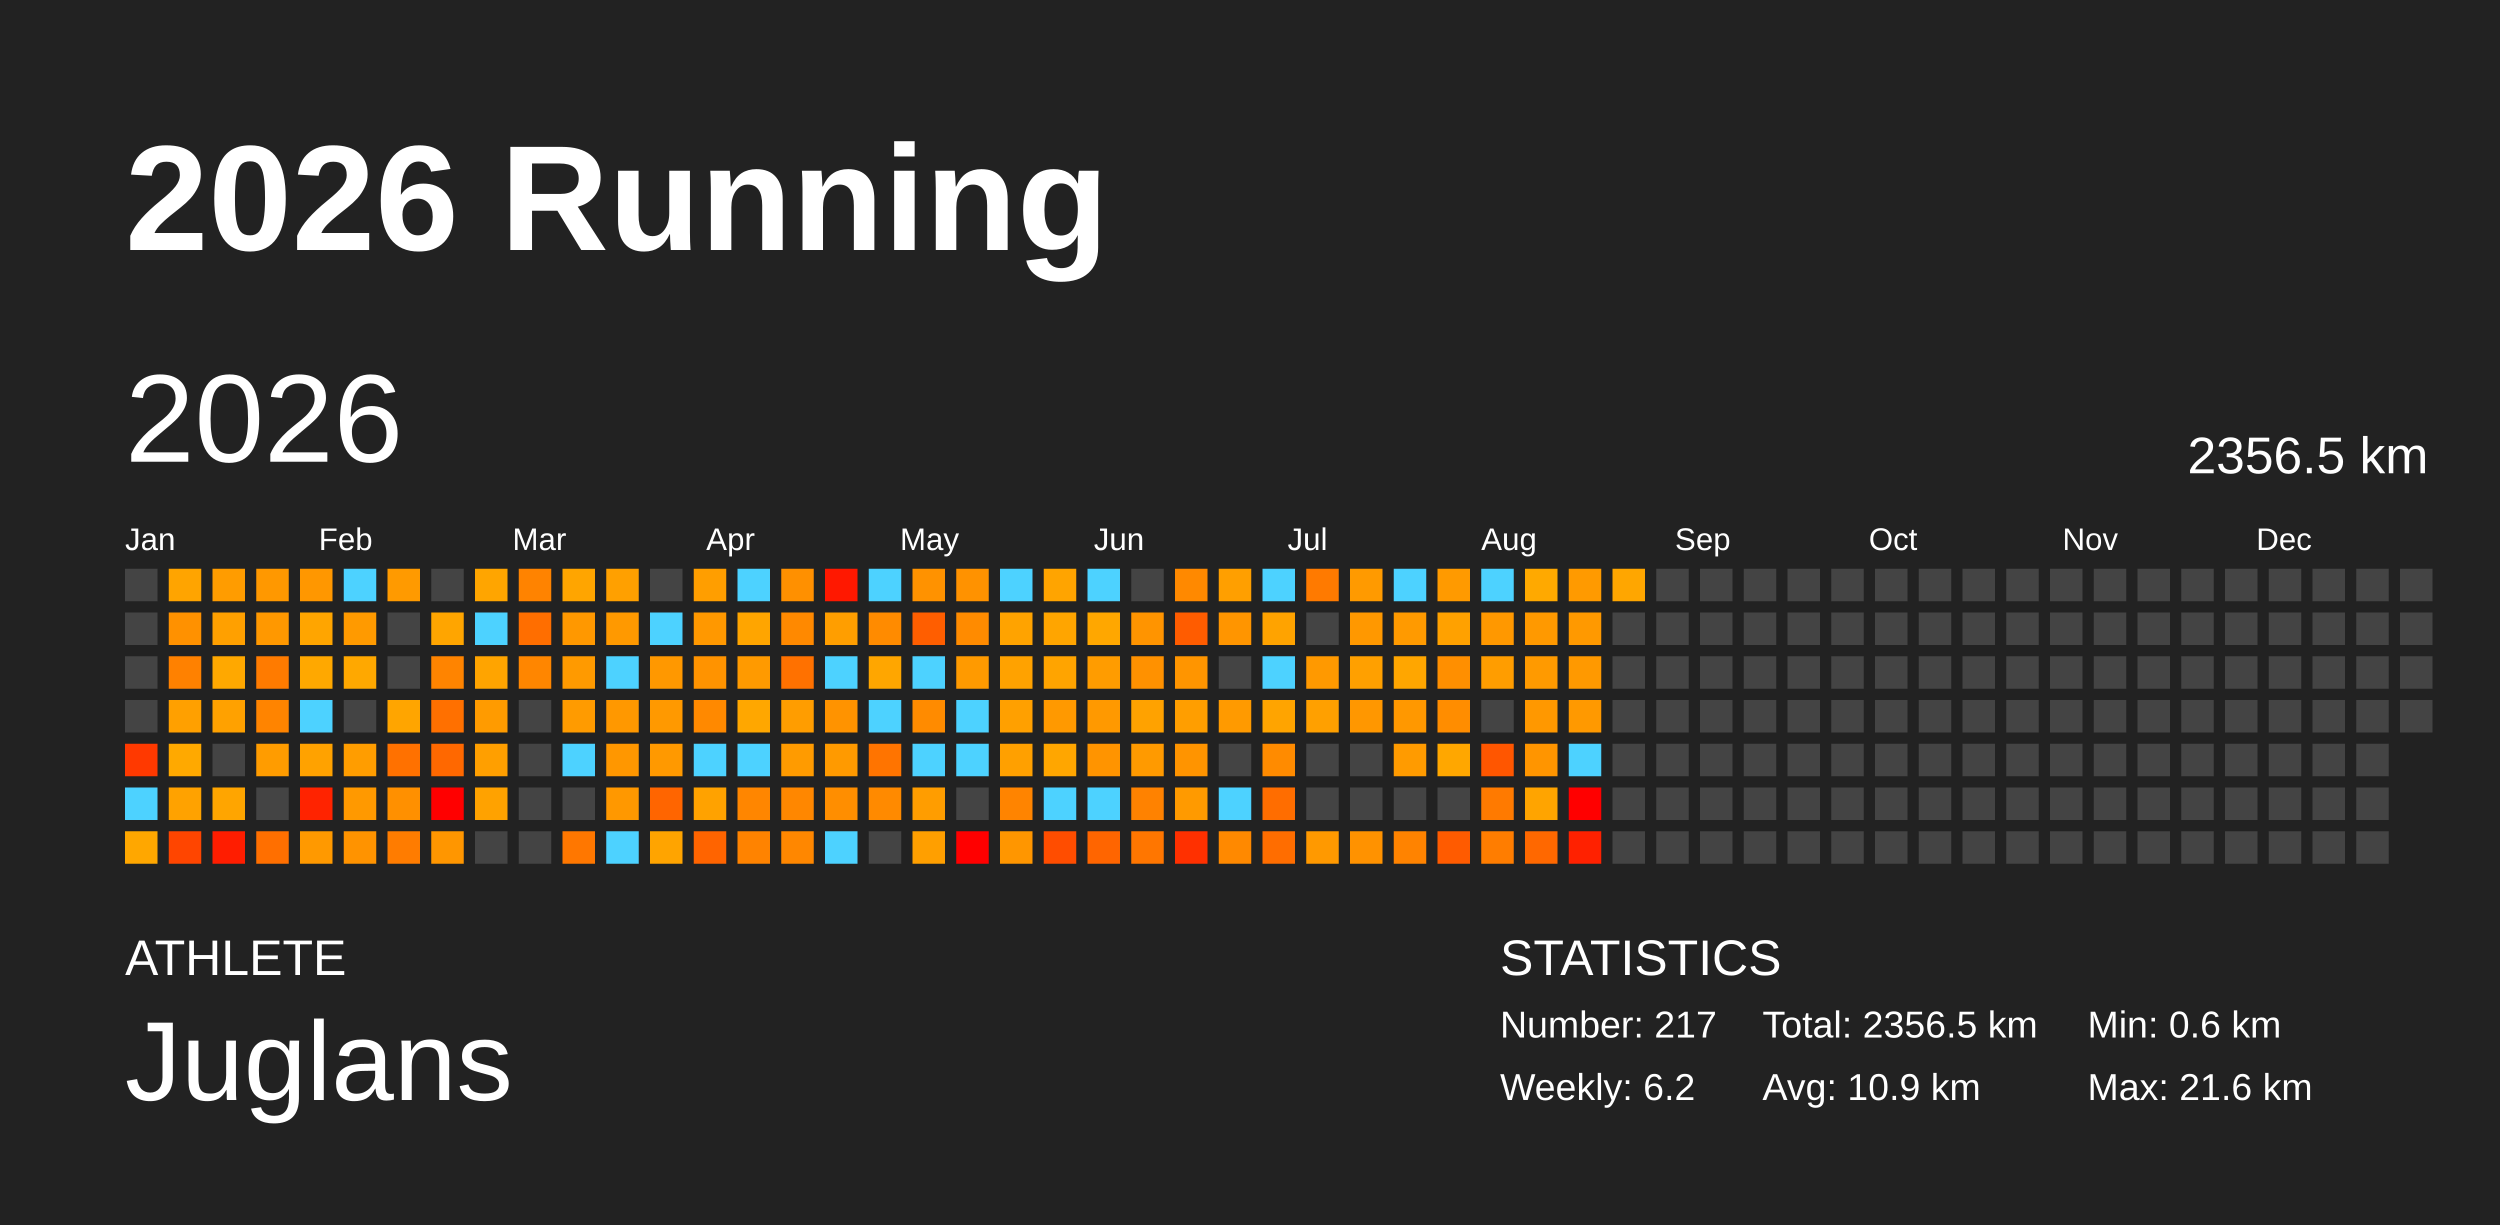
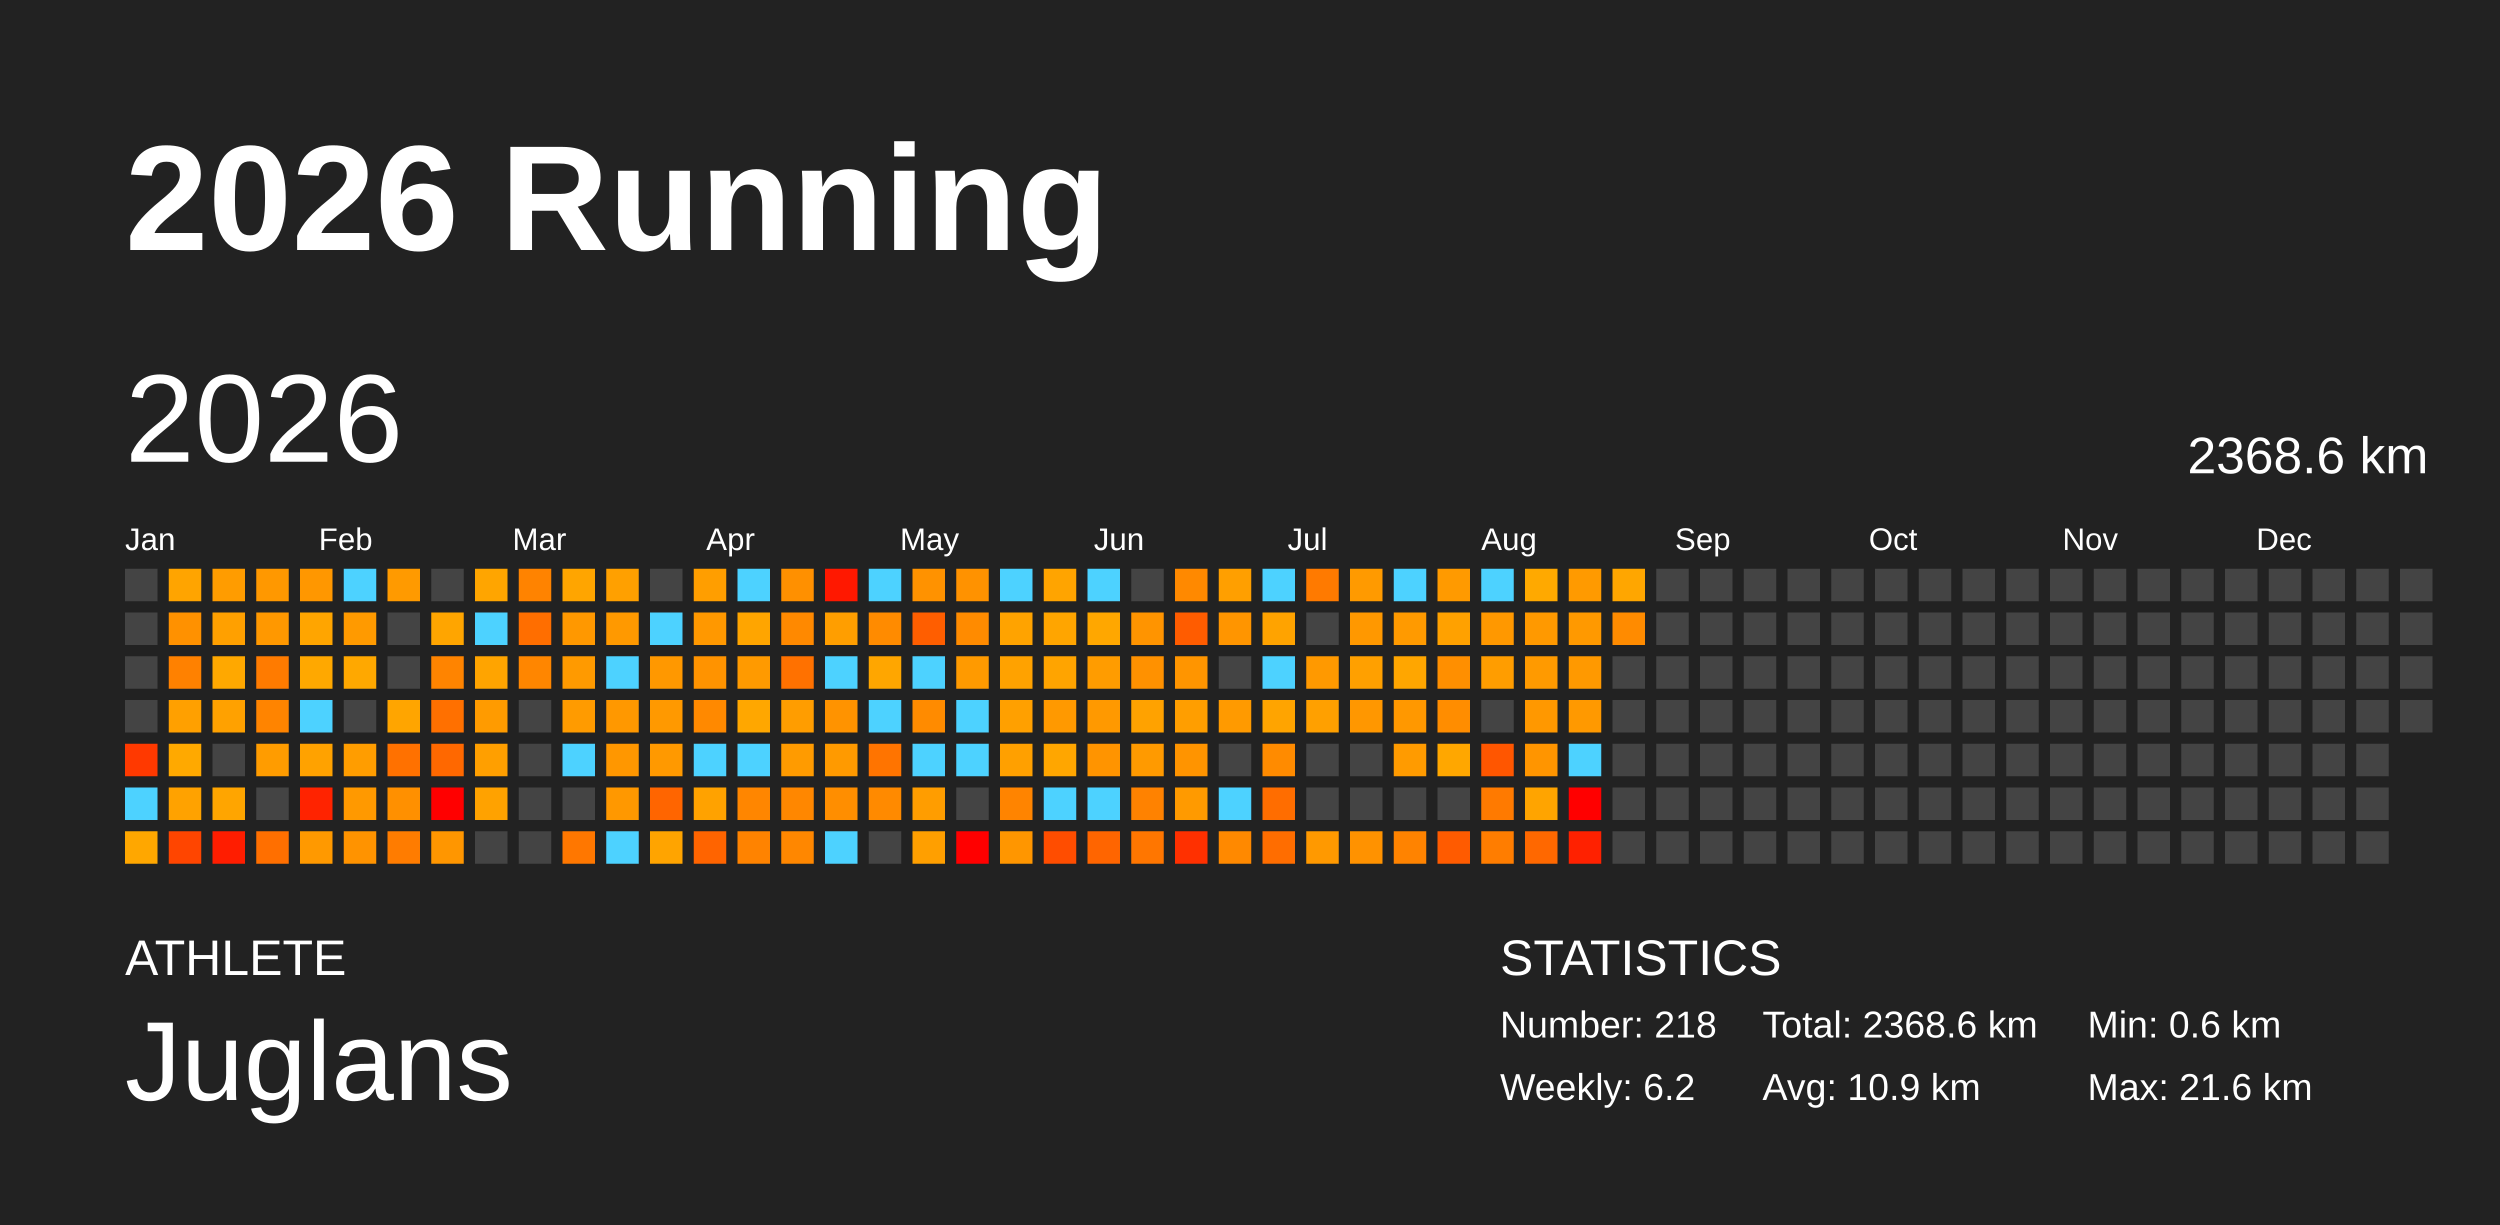
<svg xmlns="http://www.w3.org/2000/svg" baseProfile="full" height="98mm" version="1.1" viewBox="0,0,200,98" width="200mm">
  <defs />
  <rect fill="#222222" height="98" width="200" x="0" y="0" />
  <text fill="#FFFFFF" style="font-size:12px; font-family:Arial; font-weight:bold;" x="10" y="20">2026 Running</text>
  <text fill="#FFFFFF" style="font-size:4px; font-family:Arial" x="10" y="78">ATHLETE</text>
  <text fill="#FFFFFF" style="font-size:9px; font-family:Arial" x="10" y="88">Juglans</text>
  <text fill="#FFFFFF" style="font-size:4px; font-family:Arial" x="120" y="78">STATISTICS</text>
-   <text fill="#FFFFFF" style="font-size:3px; font-family:Arial" x="120" y="83">Number: 217</text>
+   <text fill="#FFFFFF" style="font-size:3px; font-family:Arial" x="120" y="83">Number: 218</text>
  <text fill="#FFFFFF" style="font-size:3px; font-family:Arial" x="120" y="88">Weekly: 6.2</text>
-   <text fill="#FFFFFF" style="font-size:3px; font-family:Arial" x="141" y="83">Total: 2356.5 km</text>
+   <text fill="#FFFFFF" style="font-size:3px; font-family:Arial" x="141" y="83">Total: 2368.6 km</text>
  <text fill="#FFFFFF" style="font-size:3px; font-family:Arial" x="141" y="88">Avg: 10.9 km</text>
  <text fill="#FFFFFF" style="font-size:3px; font-family:Arial" x="167" y="83">Min: 0.6 km</text>
  <text fill="#FFFFFF" style="font-size:3px; font-family:Arial" x="167" y="88">Max: 21.6 km</text>
  <text dominant-baseline="hanging" fill="#FFFFFF" style="font-size:10.0px; font-family:Arial;" x="10" y="30">2026</text>
-   <text dominant-baseline="hanging" fill="#FFFFFF" style="font-size:4.125px; font-family:Arial;" x="175" y="35">2356.5 km</text>
+   <text dominant-baseline="hanging" fill="#FFFFFF" style="font-size:4.125px; font-family:Arial;" x="175" y="35">2368.6 km</text>
  <text fill="#FFFFFF" style="font-size:2.5px; font-family:Arial" x="10.0" y="44">Jan</text>
  <text fill="#FFFFFF" style="font-size:2.5px; font-family:Arial" x="25.5" y="44">Feb</text>
  <text fill="#FFFFFF" style="font-size:2.5px; font-family:Arial" x="41.0" y="44">Mar</text>
  <text fill="#FFFFFF" style="font-size:2.5px; font-family:Arial" x="56.5" y="44">Apr</text>
  <text fill="#FFFFFF" style="font-size:2.5px; font-family:Arial" x="72.0" y="44">May</text>
  <text fill="#FFFFFF" style="font-size:2.5px; font-family:Arial" x="87.5" y="44">Jun</text>
  <text fill="#FFFFFF" style="font-size:2.5px; font-family:Arial" x="103.0" y="44">Jul</text>
  <text fill="#FFFFFF" style="font-size:2.5px; font-family:Arial" x="118.5" y="44">Aug</text>
  <text fill="#FFFFFF" style="font-size:2.5px; font-family:Arial" x="134.0" y="44">Sep</text>
  <text fill="#FFFFFF" style="font-size:2.5px; font-family:Arial" x="149.5" y="44">Oct</text>
  <text fill="#FFFFFF" style="font-size:2.5px; font-family:Arial" x="165.0" y="44">Nov</text>
  <text fill="#FFFFFF" style="font-size:2.5px; font-family:Arial" x="180.5" y="44">Dec</text>
  <rect fill="#444444" height="2.6" width="2.6" x="10.0" y="45.5" />
  <rect fill="#444444" height="2.6" width="2.6" x="10.0" y="49.0" />
  <rect fill="#444444" height="2.6" width="2.6" x="10.0" y="52.5" />
  <rect fill="#444444" height="2.6" width="2.6" x="10.0" y="56.0" />
  <rect fill="#ff3900" height="2.6" width="2.6" x="10.0" y="59.5" />
  <rect fill="#4dd2ff" height="2.6" width="2.6" x="10.0" y="63.0" />
  <rect fill="#ffa700" height="2.6" width="2.6" x="10.0" y="66.5" />
  <rect fill="#ffa400" height="2.6" width="2.6" x="13.5" y="45.5" />
  <rect fill="#ff9100" height="2.6" width="2.6" x="13.5" y="49.0" />
  <rect fill="#ff8100" height="2.6" width="2.6" x="13.5" y="52.5" />
  <rect fill="#ffa000" height="2.6" width="2.6" x="13.5" y="56.0" />
  <rect fill="#ffa900" height="2.6" width="2.6" x="13.5" y="59.5" />
  <rect fill="#ffa200" height="2.6" width="2.6" x="13.5" y="63.0" />
  <rect fill="#ff4500" height="2.6" width="2.6" x="13.5" y="66.5" />
  <rect fill="#ff9c00" height="2.6" width="2.6" x="17.0" y="45.5" />
  <rect fill="#ffa000" height="2.6" width="2.6" x="17.0" y="49.0" />
  <rect fill="#ffa800" height="2.6" width="2.6" x="17.0" y="52.5" />
  <rect fill="#ffa100" height="2.6" width="2.6" x="17.0" y="56.0" />
  <rect fill="#444444" height="2.6" width="2.6" x="17.0" y="59.5" />
  <rect fill="#ffa500" height="2.6" width="2.6" x="17.0" y="63.0" />
  <rect fill="#ff1d00" height="2.6" width="2.6" x="17.0" y="66.5" />
  <rect fill="#ff9800" height="2.6" width="2.6" x="20.5" y="45.5" />
  <rect fill="#ff9800" height="2.6" width="2.6" x="20.5" y="49.0" />
  <rect fill="#ff7b00" height="2.6" width="2.6" x="20.5" y="52.5" />
  <rect fill="#ff8400" height="2.6" width="2.6" x="20.5" y="56.0" />
  <rect fill="#ff9c00" height="2.6" width="2.6" x="20.5" y="59.5" />
  <rect fill="#444444" height="2.6" width="2.6" x="20.5" y="63.0" />
  <rect fill="#ff6f00" height="2.6" width="2.6" x="20.5" y="66.5" />
  <rect fill="#ff9700" height="2.6" width="2.6" x="24.0" y="45.5" />
  <rect fill="#ffa500" height="2.6" width="2.6" x="24.0" y="49.0" />
  <rect fill="#ffa800" height="2.6" width="2.6" x="24.0" y="52.5" />
  <rect fill="#4dd2ff" height="2.6" width="2.6" x="24.0" y="56.0" />
  <rect fill="#ffa200" height="2.6" width="2.6" x="24.0" y="59.5" />
  <rect fill="#ff2300" height="2.6" width="2.6" x="24.0" y="63.0" />
  <rect fill="#ff9900" height="2.6" width="2.6" x="24.0" y="66.5" />
  <rect fill="#4dd2ff" height="2.6" width="2.6" x="27.5" y="45.5" />
  <rect fill="#ff9a00" height="2.6" width="2.6" x="27.5" y="49.0" />
  <rect fill="#ffa800" height="2.6" width="2.6" x="27.5" y="52.5" />
  <rect fill="#444444" height="2.6" width="2.6" x="27.5" y="56.0" />
  <rect fill="#ff9d00" height="2.6" width="2.6" x="27.5" y="59.5" />
  <rect fill="#ff9900" height="2.6" width="2.6" x="27.5" y="63.0" />
  <rect fill="#ff9300" height="2.6" width="2.6" x="27.5" y="66.5" />
  <rect fill="#ff9a00" height="2.6" width="2.6" x="31.0" y="45.5" />
  <rect fill="#444444" height="2.6" width="2.6" x="31.0" y="49.0" />
  <rect fill="#444444" height="2.6" width="2.6" x="31.0" y="52.5" />
  <rect fill="#ffa500" height="2.6" width="2.6" x="31.0" y="56.0" />
  <rect fill="#ff7100" height="2.6" width="2.6" x="31.0" y="59.5" />
  <rect fill="#ff9000" height="2.6" width="2.6" x="31.0" y="63.0" />
  <rect fill="#ff7c00" height="2.6" width="2.6" x="31.0" y="66.5" />
  <rect fill="#444444" height="2.6" width="2.6" x="34.5" y="45.5" />
  <rect fill="#ffa500" height="2.6" width="2.6" x="34.5" y="49.0" />
  <rect fill="#ff8400" height="2.6" width="2.6" x="34.5" y="52.5" />
  <rect fill="#ff7000" height="2.6" width="2.6" x="34.5" y="56.0" />
  <rect fill="#ff6800" height="2.6" width="2.6" x="34.5" y="59.5" />
  <rect fill="red" height="2.6" width="2.6" x="34.5" y="63.0" />
  <rect fill="#ff9600" height="2.6" width="2.6" x="34.5" y="66.5" />
  <rect fill="#ffa500" height="2.6" width="2.6" x="38.0" y="45.5" />
  <rect fill="#4dd2ff" height="2.6" width="2.6" x="38.0" y="49.0" />
  <rect fill="#ffa400" height="2.6" width="2.6" x="38.0" y="52.5" />
  <rect fill="#ff9b00" height="2.6" width="2.6" x="38.0" y="56.0" />
  <rect fill="#ff9f00" height="2.6" width="2.6" x="38.0" y="59.5" />
  <rect fill="#ffa200" height="2.6" width="2.6" x="38.0" y="63.0" />
  <rect fill="#444444" height="2.6" width="2.6" x="38.0" y="66.5" />
  <rect fill="#ff8300" height="2.6" width="2.6" x="41.5" y="45.5" />
  <rect fill="#ff6e00" height="2.6" width="2.6" x="41.5" y="49.0" />
  <rect fill="#ff8600" height="2.6" width="2.6" x="41.5" y="52.5" />
  <rect fill="#444444" height="2.6" width="2.6" x="41.5" y="56.0" />
  <rect fill="#444444" height="2.6" width="2.6" x="41.5" y="59.5" />
  <rect fill="#444444" height="2.6" width="2.6" x="41.5" y="63.0" />
  <rect fill="#444444" height="2.6" width="2.6" x="41.5" y="66.5" />
  <rect fill="#ffa500" height="2.6" width="2.6" x="45.0" y="45.5" />
  <rect fill="#ff9800" height="2.6" width="2.6" x="45.0" y="49.0" />
  <rect fill="#ff9a00" height="2.6" width="2.6" x="45.0" y="52.5" />
  <rect fill="#ff9b00" height="2.6" width="2.6" x="45.0" y="56.0" />
  <rect fill="#4dd2ff" height="2.6" width="2.6" x="45.0" y="59.5" />
  <rect fill="#444444" height="2.6" width="2.6" x="45.0" y="63.0" />
  <rect fill="#ff7700" height="2.6" width="2.6" x="45.0" y="66.5" />
  <rect fill="#ffa000" height="2.6" width="2.6" x="48.5" y="45.5" />
  <rect fill="#ff9900" height="2.6" width="2.6" x="48.5" y="49.0" />
  <rect fill="#4dd2ff" height="2.6" width="2.6" x="48.5" y="52.5" />
  <rect fill="#ff9800" height="2.6" width="2.6" x="48.5" y="56.0" />
  <rect fill="#ff9700" height="2.6" width="2.6" x="48.5" y="59.5" />
  <rect fill="#ff9800" height="2.6" width="2.6" x="48.5" y="63.0" />
  <rect fill="#4dd2ff" height="2.6" width="2.6" x="48.5" y="66.5" />
  <rect fill="#444444" height="2.6" width="2.6" x="52.0" y="45.5" />
  <rect fill="#4dd2ff" height="2.6" width="2.6" x="52.0" y="49.0" />
  <rect fill="#ff9800" height="2.6" width="2.6" x="52.0" y="52.5" />
  <rect fill="#ff9900" height="2.6" width="2.6" x="52.0" y="56.0" />
  <rect fill="#ff9900" height="2.6" width="2.6" x="52.0" y="59.5" />
  <rect fill="#ff6500" height="2.6" width="2.6" x="52.0" y="63.0" />
  <rect fill="#ffa400" height="2.6" width="2.6" x="52.0" y="66.5" />
  <rect fill="#ff9e00" height="2.6" width="2.6" x="55.5" y="45.5" />
  <rect fill="#ff9800" height="2.6" width="2.6" x="55.5" y="49.0" />
  <rect fill="#ff9300" height="2.6" width="2.6" x="55.5" y="52.5" />
  <rect fill="#ff8900" height="2.6" width="2.6" x="55.5" y="56.0" />
  <rect fill="#4dd2ff" height="2.6" width="2.6" x="55.5" y="59.5" />
  <rect fill="#ffa200" height="2.6" width="2.6" x="55.5" y="63.0" />
  <rect fill="#ff6400" height="2.6" width="2.6" x="55.5" y="66.5" />
  <rect fill="#4dd2ff" height="2.6" width="2.6" x="59.0" y="45.5" />
  <rect fill="#ffa500" height="2.6" width="2.6" x="59.0" y="49.0" />
  <rect fill="#ff9a00" height="2.6" width="2.6" x="59.0" y="52.5" />
  <rect fill="#ffa700" height="2.6" width="2.6" x="59.0" y="56.0" />
  <rect fill="#4dd2ff" height="2.6" width="2.6" x="59.0" y="59.5" />
  <rect fill="#ff8600" height="2.6" width="2.6" x="59.0" y="63.0" />
  <rect fill="#ff8300" height="2.6" width="2.6" x="59.0" y="66.5" />
  <rect fill="#ff9000" height="2.6" width="2.6" x="62.5" y="45.5" />
  <rect fill="#ff8900" height="2.6" width="2.6" x="62.5" y="49.0" />
  <rect fill="#ff7100" height="2.6" width="2.6" x="62.5" y="52.5" />
  <rect fill="#ff9d00" height="2.6" width="2.6" x="62.5" y="56.0" />
  <rect fill="#ff9b00" height="2.6" width="2.6" x="62.5" y="59.5" />
  <rect fill="#ff8700" height="2.6" width="2.6" x="62.5" y="63.0" />
  <rect fill="#ff8700" height="2.6" width="2.6" x="62.5" y="66.5" />
  <rect fill="#ff1800" height="2.6" width="2.6" x="66.0" y="45.5" />
  <rect fill="#ff9e00" height="2.6" width="2.6" x="66.0" y="49.0" />
  <rect fill="#4dd2ff" height="2.6" width="2.6" x="66.0" y="52.5" />
  <rect fill="#ff9300" height="2.6" width="2.6" x="66.0" y="56.0" />
  <rect fill="#ff9a00" height="2.6" width="2.6" x="66.0" y="59.5" />
  <rect fill="#ff8e00" height="2.6" width="2.6" x="66.0" y="63.0" />
  <rect fill="#4dd2ff" height="2.6" width="2.6" x="66.0" y="66.5" />
  <rect fill="#4dd2ff" height="2.6" width="2.6" x="69.5" y="45.5" />
  <rect fill="#ff8b00" height="2.6" width="2.6" x="69.5" y="49.0" />
  <rect fill="#ffa600" height="2.6" width="2.6" x="69.5" y="52.5" />
  <rect fill="#4dd2ff" height="2.6" width="2.6" x="69.5" y="56.0" />
  <rect fill="#ff7400" height="2.6" width="2.6" x="69.5" y="59.5" />
  <rect fill="#ff8a00" height="2.6" width="2.6" x="69.5" y="63.0" />
  <rect fill="#444444" height="2.6" width="2.6" x="69.5" y="66.5" />
  <rect fill="#ff9200" height="2.6" width="2.6" x="73.0" y="45.5" />
  <rect fill="#ff5e00" height="2.6" width="2.6" x="73.0" y="49.0" />
  <rect fill="#4dd2ff" height="2.6" width="2.6" x="73.0" y="52.5" />
  <rect fill="#ff8b00" height="2.6" width="2.6" x="73.0" y="56.0" />
  <rect fill="#4dd2ff" height="2.6" width="2.6" x="73.0" y="59.5" />
  <rect fill="#ff9d00" height="2.6" width="2.6" x="73.0" y="63.0" />
  <rect fill="#ff9f00" height="2.6" width="2.6" x="73.0" y="66.5" />
  <rect fill="#ff9200" height="2.6" width="2.6" x="76.5" y="45.5" />
  <rect fill="#ff8b00" height="2.6" width="2.6" x="76.5" y="49.0" />
  <rect fill="#ff9a00" height="2.6" width="2.6" x="76.5" y="52.5" />
  <rect fill="#4dd2ff" height="2.6" width="2.6" x="76.5" y="56.0" />
  <rect fill="#4dd2ff" height="2.6" width="2.6" x="76.5" y="59.5" />
  <rect fill="#444444" height="2.6" width="2.6" x="76.5" y="63.0" />
  <rect fill="red" height="2.6" width="2.6" x="76.5" y="66.5" />
  <rect fill="#4dd2ff" height="2.6" width="2.6" x="80.0" y="45.5" />
  <rect fill="#ffa300" height="2.6" width="2.6" x="80.0" y="49.0" />
  <rect fill="#ffa200" height="2.6" width="2.6" x="80.0" y="52.5" />
  <rect fill="#ffa000" height="2.6" width="2.6" x="80.0" y="56.0" />
  <rect fill="#ffa000" height="2.6" width="2.6" x="80.0" y="59.5" />
  <rect fill="#ff8400" height="2.6" width="2.6" x="80.0" y="63.0" />
  <rect fill="#ff9600" height="2.6" width="2.6" x="80.0" y="66.5" />
  <rect fill="#ffa400" height="2.6" width="2.6" x="83.5" y="45.5" />
  <rect fill="#ffa500" height="2.6" width="2.6" x="83.5" y="49.0" />
  <rect fill="#ffa400" height="2.6" width="2.6" x="83.5" y="52.5" />
  <rect fill="#ff9900" height="2.6" width="2.6" x="83.5" y="56.0" />
  <rect fill="#ffa600" height="2.6" width="2.6" x="83.5" y="59.5" />
  <rect fill="#4dd2ff" height="2.6" width="2.6" x="83.5" y="63.0" />
  <rect fill="#ff4d00" height="2.6" width="2.6" x="83.5" y="66.5" />
  <rect fill="#4dd2ff" height="2.6" width="2.6" x="87.0" y="45.5" />
  <rect fill="#ffa700" height="2.6" width="2.6" x="87.0" y="49.0" />
  <rect fill="#ff9c00" height="2.6" width="2.6" x="87.0" y="52.5" />
  <rect fill="#ff9900" height="2.6" width="2.6" x="87.0" y="56.0" />
  <rect fill="#ff9400" height="2.6" width="2.6" x="87.0" y="59.5" />
  <rect fill="#4dd2ff" height="2.6" width="2.6" x="87.0" y="63.0" />
  <rect fill="#ff6500" height="2.6" width="2.6" x="87.0" y="66.5" />
  <rect fill="#444444" height="2.6" width="2.6" x="90.5" y="45.5" />
  <rect fill="#ff9400" height="2.6" width="2.6" x="90.5" y="49.0" />
  <rect fill="#ff9100" height="2.6" width="2.6" x="90.5" y="52.5" />
  <rect fill="#ffa200" height="2.6" width="2.6" x="90.5" y="56.0" />
  <rect fill="#ff9a00" height="2.6" width="2.6" x="90.5" y="59.5" />
  <rect fill="#ff8200" height="2.6" width="2.6" x="90.5" y="63.0" />
  <rect fill="#ff7600" height="2.6" width="2.6" x="90.5" y="66.5" />
  <rect fill="#ff8900" height="2.6" width="2.6" x="94.0" y="45.5" />
  <rect fill="#ff5c00" height="2.6" width="2.6" x="94.0" y="49.0" />
  <rect fill="#ff9500" height="2.6" width="2.6" x="94.0" y="52.5" />
  <rect fill="#ff9e00" height="2.6" width="2.6" x="94.0" y="56.0" />
  <rect fill="#ff9400" height="2.6" width="2.6" x="94.0" y="59.5" />
  <rect fill="#ff9a00" height="2.6" width="2.6" x="94.0" y="63.0" />
  <rect fill="#ff3000" height="2.6" width="2.6" x="94.0" y="66.5" />
  <rect fill="#ff9f00" height="2.6" width="2.6" x="97.5" y="45.5" />
  <rect fill="#ff9500" height="2.6" width="2.6" x="97.5" y="49.0" />
  <rect fill="#444444" height="2.6" width="2.6" x="97.5" y="52.5" />
  <rect fill="#ff9a00" height="2.6" width="2.6" x="97.5" y="56.0" />
  <rect fill="#444444" height="2.6" width="2.6" x="97.5" y="59.5" />
  <rect fill="#4dd2ff" height="2.6" width="2.6" x="97.5" y="63.0" />
  <rect fill="#ff8900" height="2.6" width="2.6" x="97.5" y="66.5" />
  <rect fill="#4dd2ff" height="2.6" width="2.6" x="101.0" y="45.5" />
  <rect fill="#ffa300" height="2.6" width="2.6" x="101.0" y="49.0" />
  <rect fill="#4dd2ff" height="2.6" width="2.6" x="101.0" y="52.5" />
  <rect fill="#ffa400" height="2.6" width="2.6" x="101.0" y="56.0" />
  <rect fill="#ff8b00" height="2.6" width="2.6" x="101.0" y="59.5" />
  <rect fill="#ff6d00" height="2.6" width="2.6" x="101.0" y="63.0" />
  <rect fill="#ff6d00" height="2.6" width="2.6" x="101.0" y="66.5" />
  <rect fill="#ff7a00" height="2.6" width="2.6" x="104.5" y="45.5" />
  <rect fill="#444444" height="2.6" width="2.6" x="104.5" y="49.0" />
  <rect fill="#ff9900" height="2.6" width="2.6" x="104.5" y="52.5" />
  <rect fill="#ffa000" height="2.6" width="2.6" x="104.5" y="56.0" />
  <rect fill="#444444" height="2.6" width="2.6" x="104.5" y="59.5" />
  <rect fill="#444444" height="2.6" width="2.6" x="104.5" y="63.0" />
  <rect fill="#ff9900" height="2.6" width="2.6" x="104.5" y="66.5" />
  <rect fill="#ff9a00" height="2.6" width="2.6" x="108.0" y="45.5" />
  <rect fill="#ff9800" height="2.6" width="2.6" x="108.0" y="49.0" />
  <rect fill="#ffa000" height="2.6" width="2.6" x="108.0" y="52.5" />
  <rect fill="#ff9700" height="2.6" width="2.6" x="108.0" y="56.0" />
  <rect fill="#444444" height="2.6" width="2.6" x="108.0" y="59.5" />
  <rect fill="#444444" height="2.6" width="2.6" x="108.0" y="63.0" />
  <rect fill="#ff9200" height="2.6" width="2.6" x="108.0" y="66.5" />
  <rect fill="#4dd2ff" height="2.6" width="2.6" x="111.5" y="45.5" />
  <rect fill="#ff9a00" height="2.6" width="2.6" x="111.5" y="49.0" />
  <rect fill="#ffa600" height="2.6" width="2.6" x="111.5" y="52.5" />
  <rect fill="#ff9800" height="2.6" width="2.6" x="111.5" y="56.0" />
  <rect fill="#ff9b00" height="2.6" width="2.6" x="111.5" y="59.5" />
  <rect fill="#444444" height="2.6" width="2.6" x="111.5" y="63.0" />
  <rect fill="#ff8300" height="2.6" width="2.6" x="111.5" y="66.5" />
  <rect fill="#ff9a00" height="2.6" width="2.6" x="115.0" y="45.5" />
  <rect fill="#ffa100" height="2.6" width="2.6" x="115.0" y="49.0" />
  <rect fill="#ff8f00" height="2.6" width="2.6" x="115.0" y="52.5" />
  <rect fill="#ff8d00" height="2.6" width="2.6" x="115.0" y="56.0" />
  <rect fill="#ffa700" height="2.6" width="2.6" x="115.0" y="59.5" />
  <rect fill="#444444" height="2.6" width="2.6" x="115.0" y="63.0" />
  <rect fill="#ff5b00" height="2.6" width="2.6" x="115.0" y="66.5" />
  <rect fill="#4dd2ff" height="2.6" width="2.6" x="118.5" y="45.5" />
  <rect fill="#ff9800" height="2.6" width="2.6" x="118.5" y="49.0" />
  <rect fill="#ff9d00" height="2.6" width="2.6" x="118.5" y="52.5" />
  <rect fill="#444444" height="2.6" width="2.6" x="118.5" y="56.0" />
  <rect fill="#ff5600" height="2.6" width="2.6" x="118.5" y="59.5" />
  <rect fill="#ff7a00" height="2.6" width="2.6" x="118.5" y="63.0" />
  <rect fill="#ff7d00" height="2.6" width="2.6" x="118.5" y="66.5" />
  <rect fill="#ffa900" height="2.6" width="2.6" x="122.0" y="45.5" />
  <rect fill="#ff9900" height="2.6" width="2.6" x="122.0" y="49.0" />
  <rect fill="#ff9a00" height="2.6" width="2.6" x="122.0" y="52.5" />
  <rect fill="#ff9800" height="2.6" width="2.6" x="122.0" y="56.0" />
  <rect fill="#ff9500" height="2.6" width="2.6" x="122.0" y="59.5" />
  <rect fill="#ffa400" height="2.6" width="2.6" x="122.0" y="63.0" />
  <rect fill="#ff6800" height="2.6" width="2.6" x="122.0" y="66.5" />
  <rect fill="#ff9a00" height="2.6" width="2.6" x="125.5" y="45.5" />
  <rect fill="#ff9900" height="2.6" width="2.6" x="125.5" y="49.0" />
  <rect fill="#ff9900" height="2.6" width="2.6" x="125.5" y="52.5" />
  <rect fill="#ff9900" height="2.6" width="2.6" x="125.5" y="56.0" />
  <rect fill="#4dd2ff" height="2.6" width="2.6" x="125.5" y="59.5" />
  <rect fill="red" height="2.6" width="2.6" x="125.5" y="63.0" />
  <rect fill="#ff2100" height="2.6" width="2.6" x="125.5" y="66.5" />
  <rect fill="#ffa600" height="2.6" width="2.6" x="129.0" y="45.5" />
-   <rect fill="#444444" height="2.6" width="2.6" x="129.0" y="49.0" />
+   <rect fill="#ff8b00" height="2.6" width="2.6" x="129.0" y="49.0" />
  <rect fill="#444444" height="2.6" width="2.6" x="129.0" y="52.5" />
  <rect fill="#444444" height="2.6" width="2.6" x="129.0" y="56.0" />
  <rect fill="#444444" height="2.6" width="2.6" x="129.0" y="59.5" />
  <rect fill="#444444" height="2.6" width="2.6" x="129.0" y="63.0" />
  <rect fill="#444444" height="2.6" width="2.6" x="129.0" y="66.5" />
  <rect fill="#444444" height="2.6" width="2.6" x="132.5" y="45.5" />
  <rect fill="#444444" height="2.6" width="2.6" x="132.5" y="49.0" />
  <rect fill="#444444" height="2.6" width="2.6" x="132.5" y="52.5" />
  <rect fill="#444444" height="2.6" width="2.6" x="132.5" y="56.0" />
  <rect fill="#444444" height="2.6" width="2.6" x="132.5" y="59.5" />
  <rect fill="#444444" height="2.6" width="2.6" x="132.5" y="63.0" />
  <rect fill="#444444" height="2.6" width="2.6" x="132.5" y="66.5" />
  <rect fill="#444444" height="2.6" width="2.6" x="136.0" y="45.5" />
  <rect fill="#444444" height="2.6" width="2.6" x="136.0" y="49.0" />
  <rect fill="#444444" height="2.6" width="2.6" x="136.0" y="52.5" />
  <rect fill="#444444" height="2.6" width="2.6" x="136.0" y="56.0" />
  <rect fill="#444444" height="2.6" width="2.6" x="136.0" y="59.5" />
  <rect fill="#444444" height="2.6" width="2.6" x="136.0" y="63.0" />
  <rect fill="#444444" height="2.6" width="2.6" x="136.0" y="66.5" />
  <rect fill="#444444" height="2.6" width="2.6" x="139.5" y="45.5" />
  <rect fill="#444444" height="2.6" width="2.6" x="139.5" y="49.0" />
  <rect fill="#444444" height="2.6" width="2.6" x="139.5" y="52.5" />
  <rect fill="#444444" height="2.6" width="2.6" x="139.5" y="56.0" />
  <rect fill="#444444" height="2.6" width="2.6" x="139.5" y="59.5" />
  <rect fill="#444444" height="2.6" width="2.6" x="139.5" y="63.0" />
  <rect fill="#444444" height="2.6" width="2.6" x="139.5" y="66.5" />
  <rect fill="#444444" height="2.6" width="2.6" x="143.0" y="45.5" />
  <rect fill="#444444" height="2.6" width="2.6" x="143.0" y="49.0" />
  <rect fill="#444444" height="2.6" width="2.6" x="143.0" y="52.5" />
  <rect fill="#444444" height="2.6" width="2.6" x="143.0" y="56.0" />
  <rect fill="#444444" height="2.6" width="2.6" x="143.0" y="59.5" />
  <rect fill="#444444" height="2.6" width="2.6" x="143.0" y="63.0" />
  <rect fill="#444444" height="2.6" width="2.6" x="143.0" y="66.5" />
  <rect fill="#444444" height="2.6" width="2.6" x="146.5" y="45.5" />
  <rect fill="#444444" height="2.6" width="2.6" x="146.5" y="49.0" />
  <rect fill="#444444" height="2.6" width="2.6" x="146.5" y="52.5" />
  <rect fill="#444444" height="2.6" width="2.6" x="146.5" y="56.0" />
  <rect fill="#444444" height="2.6" width="2.6" x="146.5" y="59.5" />
  <rect fill="#444444" height="2.6" width="2.6" x="146.5" y="63.0" />
  <rect fill="#444444" height="2.6" width="2.6" x="146.5" y="66.5" />
  <rect fill="#444444" height="2.6" width="2.6" x="150.0" y="45.5" />
  <rect fill="#444444" height="2.6" width="2.6" x="150.0" y="49.0" />
  <rect fill="#444444" height="2.6" width="2.6" x="150.0" y="52.5" />
  <rect fill="#444444" height="2.6" width="2.6" x="150.0" y="56.0" />
  <rect fill="#444444" height="2.6" width="2.6" x="150.0" y="59.5" />
  <rect fill="#444444" height="2.6" width="2.6" x="150.0" y="63.0" />
  <rect fill="#444444" height="2.6" width="2.6" x="150.0" y="66.5" />
  <rect fill="#444444" height="2.6" width="2.6" x="153.5" y="45.5" />
  <rect fill="#444444" height="2.6" width="2.6" x="153.5" y="49.0" />
  <rect fill="#444444" height="2.6" width="2.6" x="153.5" y="52.5" />
  <rect fill="#444444" height="2.6" width="2.6" x="153.5" y="56.0" />
  <rect fill="#444444" height="2.6" width="2.6" x="153.5" y="59.5" />
  <rect fill="#444444" height="2.6" width="2.6" x="153.5" y="63.0" />
  <rect fill="#444444" height="2.6" width="2.6" x="153.5" y="66.5" />
  <rect fill="#444444" height="2.6" width="2.6" x="157.0" y="45.5" />
  <rect fill="#444444" height="2.6" width="2.6" x="157.0" y="49.0" />
  <rect fill="#444444" height="2.6" width="2.6" x="157.0" y="52.5" />
  <rect fill="#444444" height="2.6" width="2.6" x="157.0" y="56.0" />
  <rect fill="#444444" height="2.6" width="2.6" x="157.0" y="59.5" />
  <rect fill="#444444" height="2.6" width="2.6" x="157.0" y="63.0" />
  <rect fill="#444444" height="2.6" width="2.6" x="157.0" y="66.5" />
  <rect fill="#444444" height="2.6" width="2.6" x="160.5" y="45.5" />
  <rect fill="#444444" height="2.6" width="2.6" x="160.5" y="49.0" />
  <rect fill="#444444" height="2.6" width="2.6" x="160.5" y="52.5" />
  <rect fill="#444444" height="2.6" width="2.6" x="160.5" y="56.0" />
  <rect fill="#444444" height="2.6" width="2.6" x="160.5" y="59.5" />
  <rect fill="#444444" height="2.6" width="2.6" x="160.5" y="63.0" />
  <rect fill="#444444" height="2.6" width="2.6" x="160.5" y="66.5" />
  <rect fill="#444444" height="2.6" width="2.6" x="164.0" y="45.5" />
  <rect fill="#444444" height="2.6" width="2.6" x="164.0" y="49.0" />
  <rect fill="#444444" height="2.6" width="2.6" x="164.0" y="52.5" />
  <rect fill="#444444" height="2.6" width="2.6" x="164.0" y="56.0" />
  <rect fill="#444444" height="2.6" width="2.6" x="164.0" y="59.5" />
  <rect fill="#444444" height="2.6" width="2.6" x="164.0" y="63.0" />
  <rect fill="#444444" height="2.6" width="2.6" x="164.0" y="66.5" />
  <rect fill="#444444" height="2.6" width="2.6" x="167.5" y="45.5" />
  <rect fill="#444444" height="2.6" width="2.6" x="167.5" y="49.0" />
  <rect fill="#444444" height="2.6" width="2.6" x="167.5" y="52.5" />
  <rect fill="#444444" height="2.6" width="2.6" x="167.5" y="56.0" />
  <rect fill="#444444" height="2.6" width="2.6" x="167.5" y="59.5" />
  <rect fill="#444444" height="2.6" width="2.6" x="167.5" y="63.0" />
  <rect fill="#444444" height="2.6" width="2.6" x="167.5" y="66.5" />
  <rect fill="#444444" height="2.6" width="2.6" x="171.0" y="45.5" />
  <rect fill="#444444" height="2.6" width="2.6" x="171.0" y="49.0" />
  <rect fill="#444444" height="2.6" width="2.6" x="171.0" y="52.5" />
  <rect fill="#444444" height="2.6" width="2.6" x="171.0" y="56.0" />
  <rect fill="#444444" height="2.6" width="2.6" x="171.0" y="59.5" />
  <rect fill="#444444" height="2.6" width="2.6" x="171.0" y="63.0" />
  <rect fill="#444444" height="2.6" width="2.6" x="171.0" y="66.5" />
  <rect fill="#444444" height="2.6" width="2.6" x="174.5" y="45.5" />
  <rect fill="#444444" height="2.6" width="2.6" x="174.5" y="49.0" />
  <rect fill="#444444" height="2.6" width="2.6" x="174.5" y="52.5" />
  <rect fill="#444444" height="2.6" width="2.6" x="174.5" y="56.0" />
  <rect fill="#444444" height="2.6" width="2.6" x="174.5" y="59.5" />
  <rect fill="#444444" height="2.6" width="2.6" x="174.5" y="63.0" />
  <rect fill="#444444" height="2.6" width="2.6" x="174.5" y="66.5" />
  <rect fill="#444444" height="2.6" width="2.6" x="178.0" y="45.5" />
  <rect fill="#444444" height="2.6" width="2.6" x="178.0" y="49.0" />
  <rect fill="#444444" height="2.6" width="2.6" x="178.0" y="52.5" />
  <rect fill="#444444" height="2.6" width="2.6" x="178.0" y="56.0" />
  <rect fill="#444444" height="2.6" width="2.6" x="178.0" y="59.5" />
  <rect fill="#444444" height="2.6" width="2.6" x="178.0" y="63.0" />
  <rect fill="#444444" height="2.6" width="2.6" x="178.0" y="66.5" />
  <rect fill="#444444" height="2.6" width="2.6" x="181.5" y="45.5" />
  <rect fill="#444444" height="2.6" width="2.6" x="181.5" y="49.0" />
  <rect fill="#444444" height="2.6" width="2.6" x="181.5" y="52.5" />
  <rect fill="#444444" height="2.6" width="2.6" x="181.5" y="56.0" />
  <rect fill="#444444" height="2.6" width="2.6" x="181.5" y="59.5" />
  <rect fill="#444444" height="2.6" width="2.6" x="181.5" y="63.0" />
  <rect fill="#444444" height="2.6" width="2.6" x="181.5" y="66.5" />
  <rect fill="#444444" height="2.6" width="2.6" x="185.0" y="45.5" />
  <rect fill="#444444" height="2.6" width="2.6" x="185.0" y="49.0" />
  <rect fill="#444444" height="2.6" width="2.6" x="185.0" y="52.5" />
  <rect fill="#444444" height="2.6" width="2.6" x="185.0" y="56.0" />
  <rect fill="#444444" height="2.6" width="2.6" x="185.0" y="59.5" />
  <rect fill="#444444" height="2.6" width="2.6" x="185.0" y="63.0" />
  <rect fill="#444444" height="2.6" width="2.6" x="185.0" y="66.5" />
  <rect fill="#444444" height="2.6" width="2.6" x="188.5" y="45.5" />
  <rect fill="#444444" height="2.6" width="2.6" x="188.5" y="49.0" />
  <rect fill="#444444" height="2.6" width="2.6" x="188.5" y="52.5" />
  <rect fill="#444444" height="2.6" width="2.6" x="188.5" y="56.0" />
  <rect fill="#444444" height="2.6" width="2.6" x="188.5" y="59.5" />
  <rect fill="#444444" height="2.6" width="2.6" x="188.5" y="63.0" />
  <rect fill="#444444" height="2.6" width="2.6" x="188.5" y="66.5" />
  <rect fill="#444444" height="2.6" width="2.6" x="192.0" y="45.5" />
  <rect fill="#444444" height="2.6" width="2.6" x="192.0" y="49.0" />
  <rect fill="#444444" height="2.6" width="2.6" x="192.0" y="52.5" />
  <rect fill="#444444" height="2.6" width="2.6" x="192.0" y="56.0" />
</svg>
